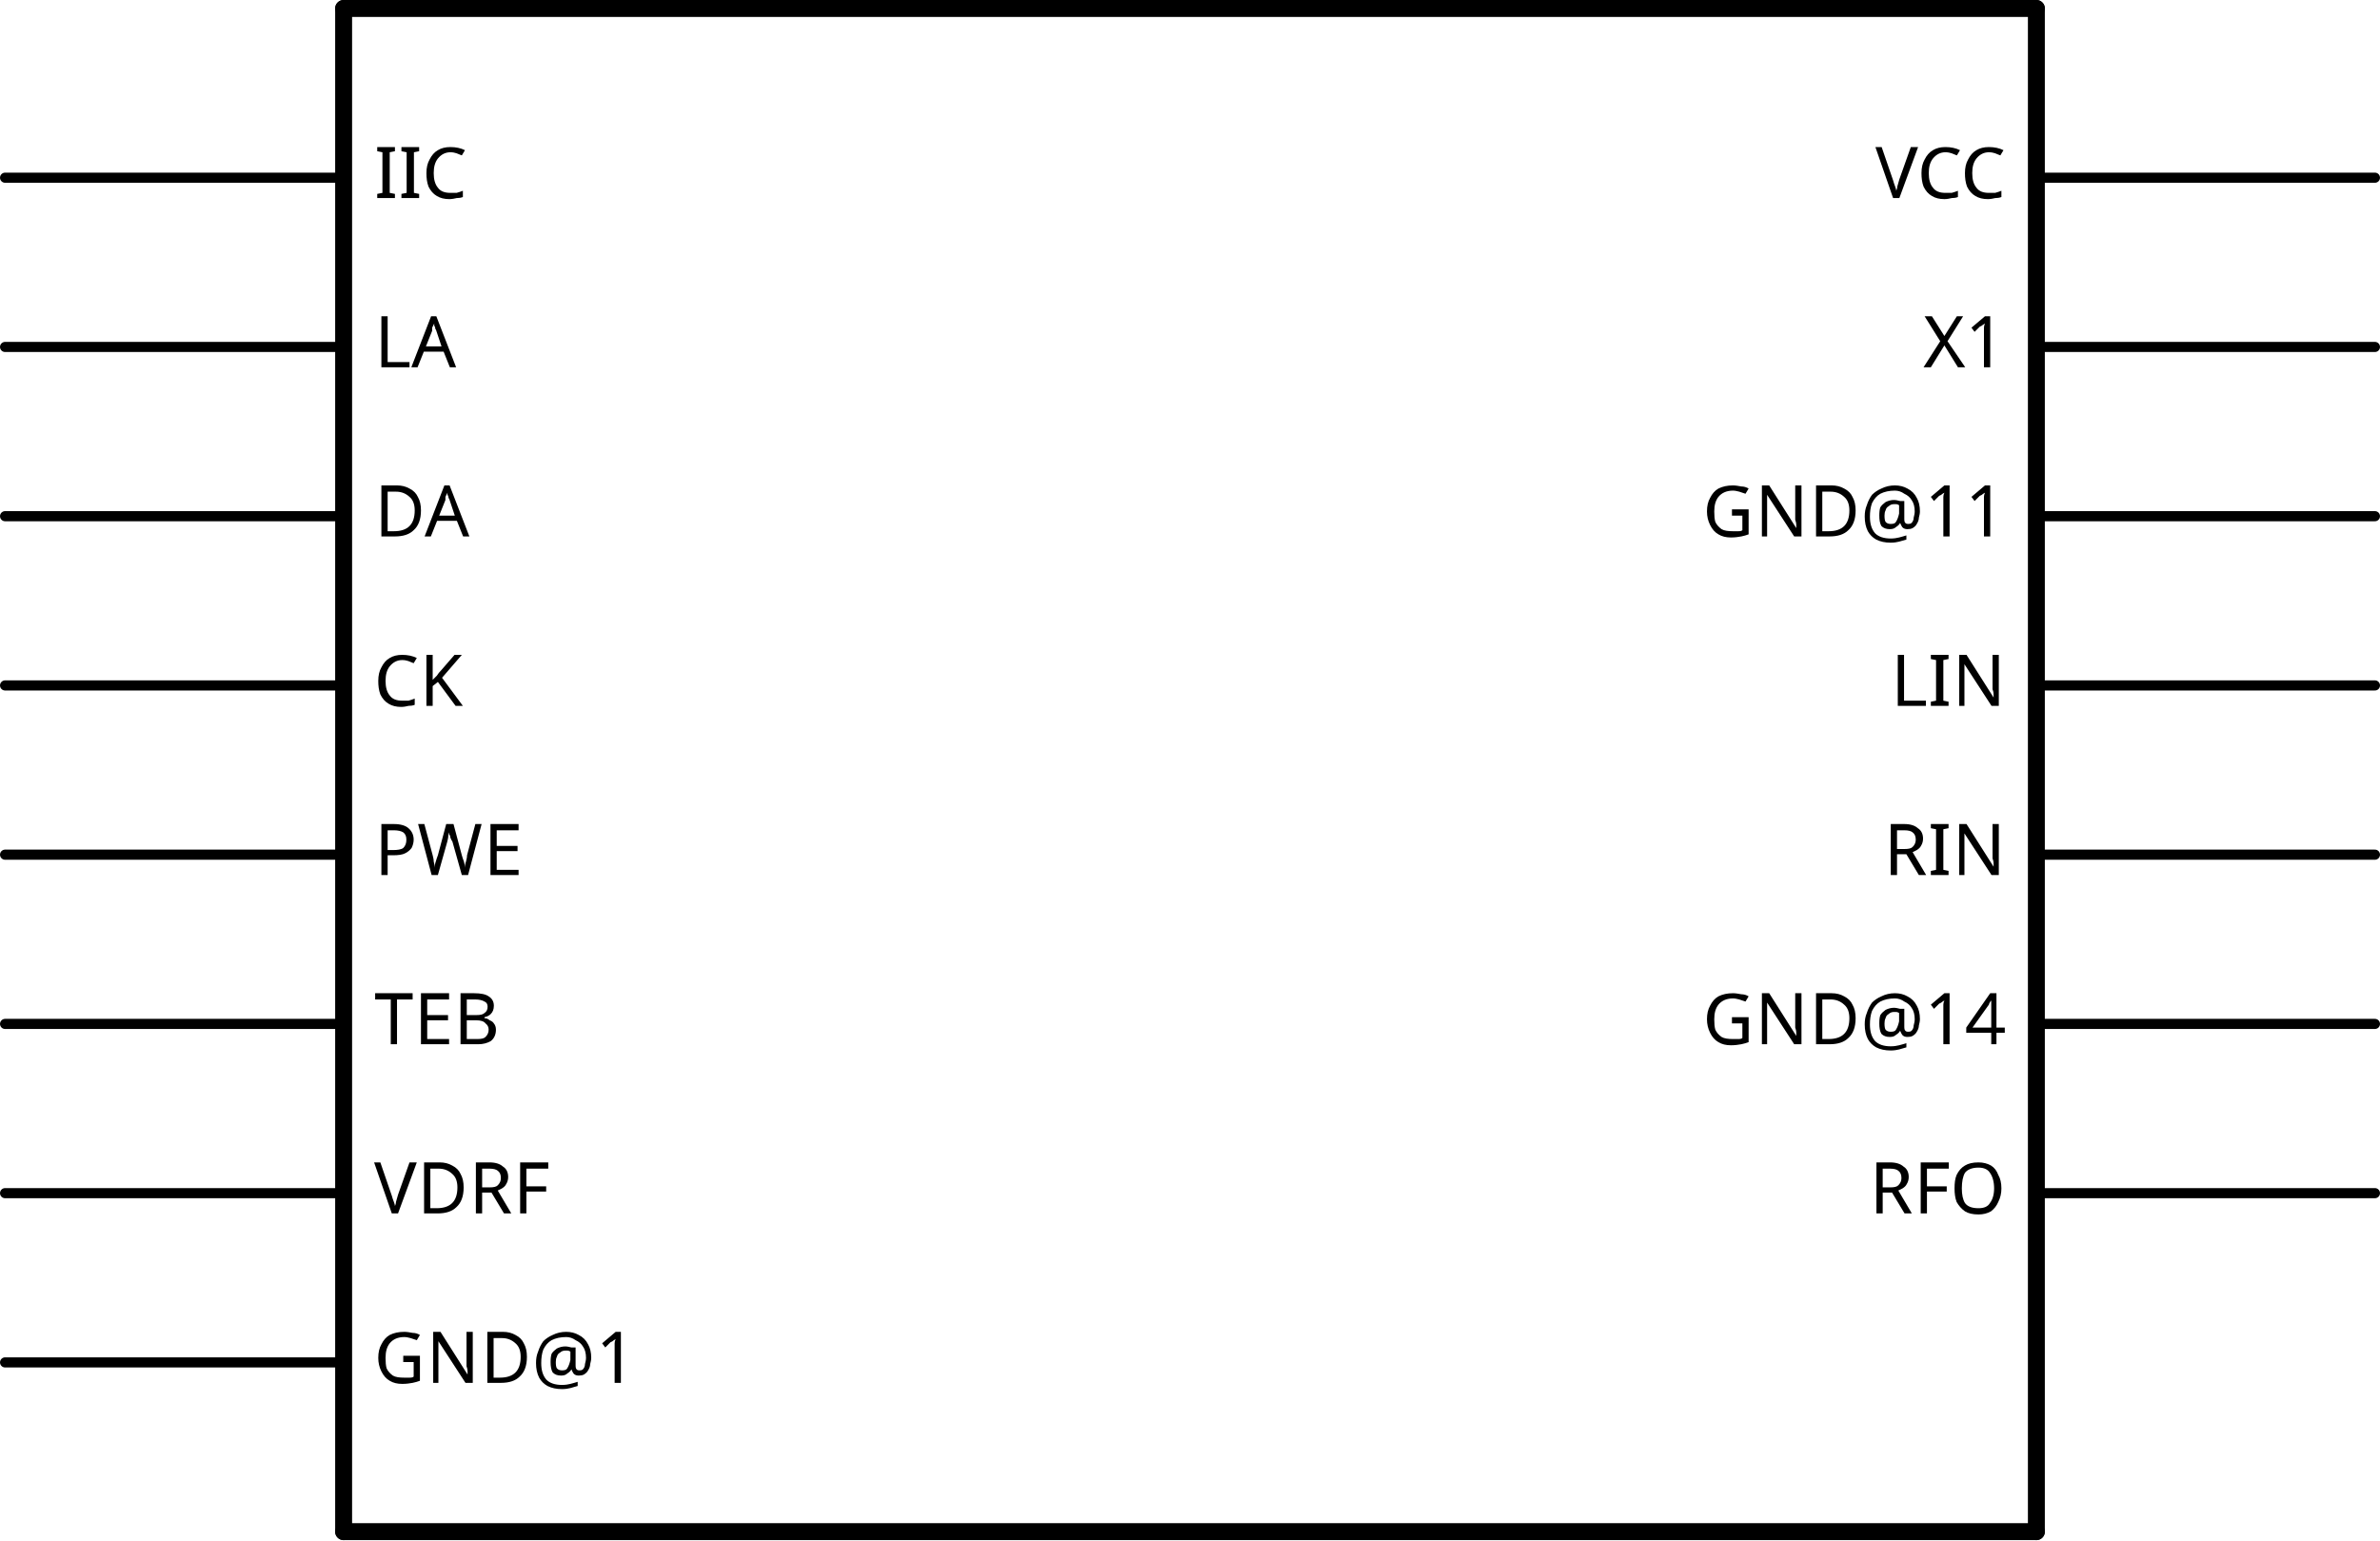
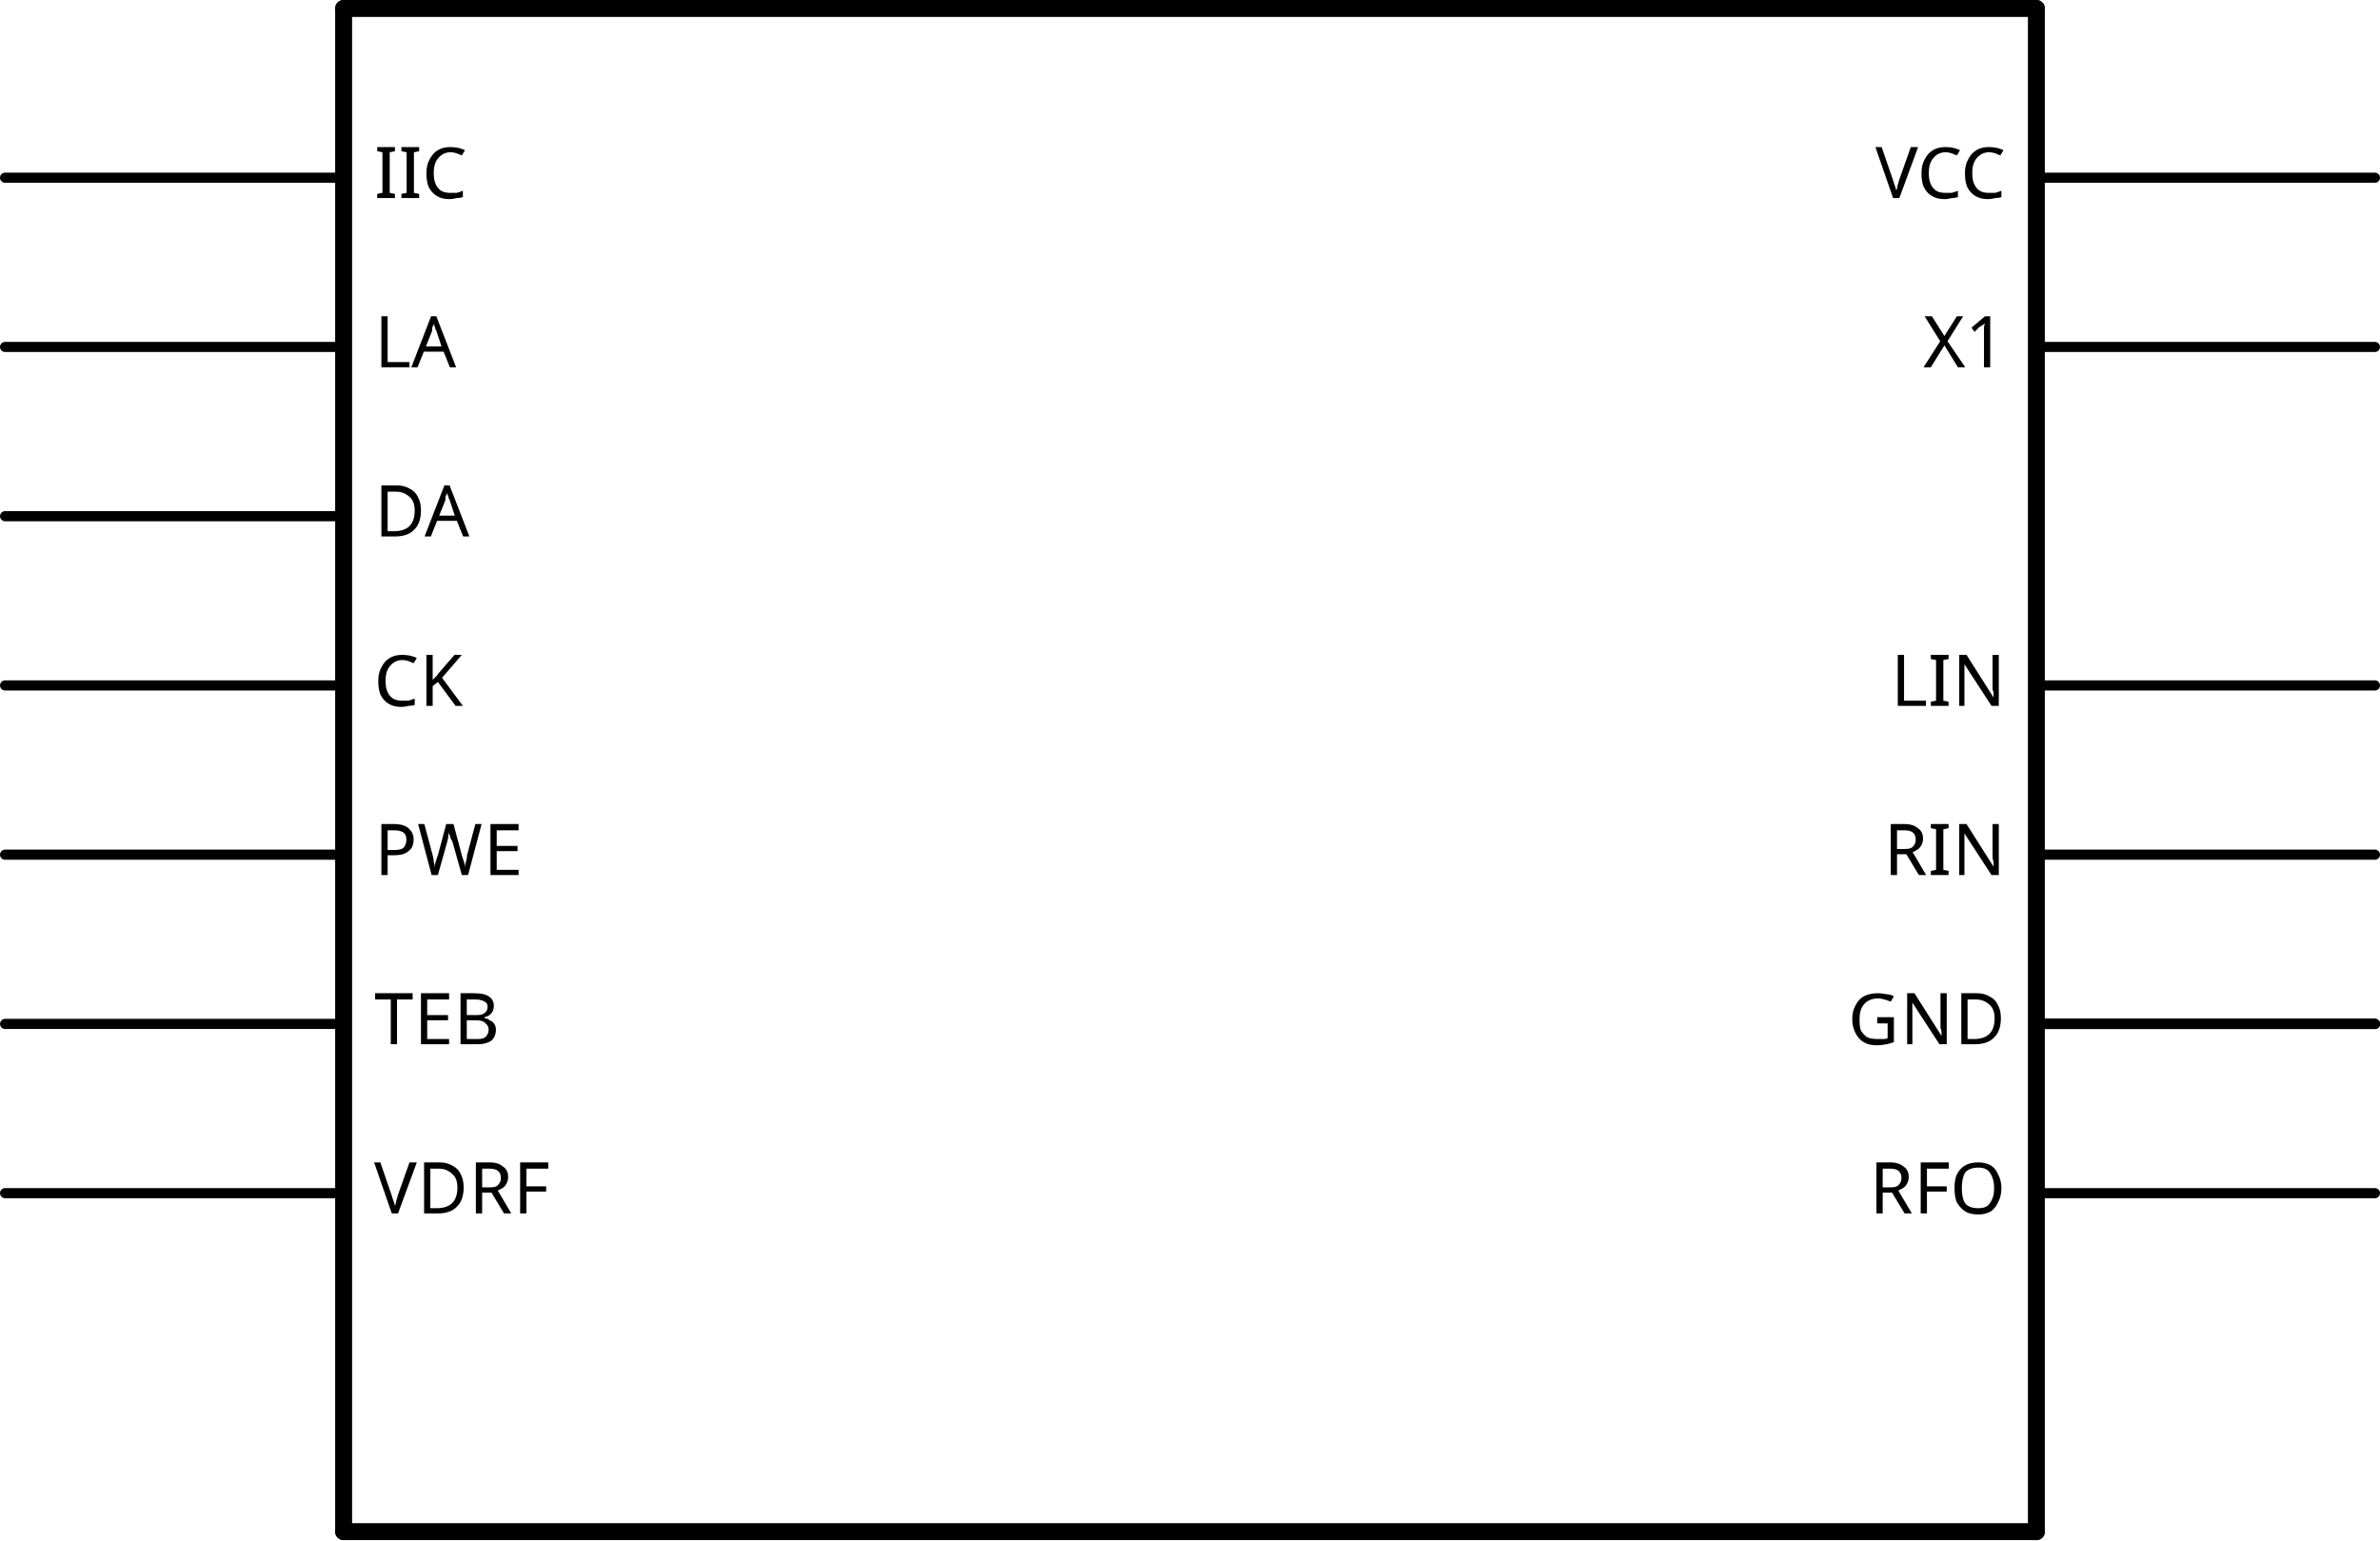
<svg xmlns="http://www.w3.org/2000/svg" version="1.2" baseProfile="tiny" x="0in" y="0in" width="1.406in" height="0.91in" viewBox="0 0 35.712 23.114">
  <g id="schematic">
    <line class="other" x1="5.156" y1="0.127" x2="30.556" y2="0.127" stroke="#000000" stroke-width="0.254" stroke-linecap="round" />
    <line class="other" x1="30.556" y1="0.127" x2="30.556" y2="22.987" stroke="#000000" stroke-width="0.254" stroke-linecap="round" />
    <line class="other" x1="30.556" y1="22.987" x2="5.156" y2="22.987" stroke="#000000" stroke-width="0.254" stroke-linecap="round" />
    <line class="other" x1="5.156" y1="22.987" x2="5.156" y2="0.127" stroke="#000000" stroke-width="0.254" stroke-linecap="round" />
    <line class="pin" id="connector9pin" connectorname="RFO" x1="35.636" y1="17.907" x2="30.556" y2="17.907" stroke="#000000" stroke-width="0.152" stroke-linecap="round" />
    <rect class="terminal" id="connector9terminal" x="35.636" y="17.907" width="0" height="0" stroke="none" stroke-width="0" fill="none" />
    <text class="text" font-family="OCRA" stroke="none" stroke-width="0" fill="#000000" font-size="1.067" x="30.099" y="18.212" text-anchor="end">RFO</text>
-     <line class="pin" id="connector4pin" connectorname="GND@14" x1="35.636" y1="15.367" x2="30.556" y2="15.367" stroke="#000000" stroke-width="0.152" stroke-linecap="round" />
+     <line class="pin" id="connector4pin" connectorname="GND" x1="35.636" y1="15.367" x2="30.556" y2="15.367" stroke="#000000" stroke-width="0.152" stroke-linecap="round" />
    <rect class="terminal" id="connector4terminal" x="35.636" y="15.367" width="0" height="0" stroke="none" stroke-width="0" fill="none" />
-     <text class="text" font-family="OCRA" stroke="none" stroke-width="0" fill="#000000" font-size="1.067" x="30.099" y="15.672" text-anchor="end">GND@14</text>
+     <text class="text" font-family="OCRA" stroke="none" stroke-width="0" fill="#000000" font-size="1.067" x="30.099" y="15.672" text-anchor="end">GND</text>
    <line class="pin" id="connector10pin" connectorname="RIN" x1="35.636" y1="12.827" x2="30.556" y2="12.827" stroke="#000000" stroke-width="0.152" stroke-linecap="round" />
    <rect class="terminal" id="connector10terminal" x="35.636" y="12.827" width="0" height="0" stroke="none" stroke-width="0" fill="none" />
    <text class="text" font-family="OCRA" stroke="none" stroke-width="0" fill="#000000" font-size="1.067" x="30.099" y="13.132" text-anchor="end">RIN</text>
    <line class="pin" id="connector7pin" connectorname="LIN" x1="35.636" y1="10.287" x2="30.556" y2="10.287" stroke="#000000" stroke-width="0.152" stroke-linecap="round" />
    <rect class="terminal" id="connector7terminal" x="35.636" y="10.287" width="0" height="0" stroke="none" stroke-width="0" fill="none" />
    <text class="text" font-family="OCRA" stroke="none" stroke-width="0" fill="#000000" font-size="1.067" x="30.099" y="10.592" text-anchor="end">LIN</text>
-     <line class="pin" id="connector3pin" connectorname="GND@11" x1="35.636" y1="7.747" x2="30.556" y2="7.747" stroke="#000000" stroke-width="0.152" stroke-linecap="round" />
-     <rect class="terminal" id="connector3terminal" x="35.636" y="7.747" width="0" height="0" stroke="none" stroke-width="0" fill="none" />
-     <text class="text" font-family="OCRA" stroke="none" stroke-width="0" fill="#000000" font-size="1.067" x="30.099" y="8.052" text-anchor="end">GND@11</text>
+     <line class="pin" id="connector3pin" connectorname="GND" x1="35.636" y1="15.367" x2="30.556" y2="15.367" stroke="#000000" stroke-width="0.152" stroke-linecap="round" />
+     <rect class="terminal" id="connector3terminal" x="35.636" y="15.367" width="0" height="0" stroke="none" stroke-width="0" fill="none" />
    <line class="pin" id="connector14pin" connectorname="X1" x1="35.636" y1="5.207" x2="30.556" y2="5.207" stroke="#000000" stroke-width="0.152" stroke-linecap="round" />
    <rect class="terminal" id="connector14terminal" x="35.636" y="5.207" width="0" height="0" stroke="none" stroke-width="0" fill="none" />
    <text class="text" font-family="OCRA" stroke="none" stroke-width="0" fill="#000000" font-size="1.067" x="30.099" y="5.512" text-anchor="end">X1</text>
    <line class="pin" id="connector12pin" connectorname="VCC" x1="35.636" y1="2.667" x2="30.556" y2="2.667" stroke="#000000" stroke-width="0.152" stroke-linecap="round" />
    <rect class="terminal" id="connector12terminal" x="35.636" y="2.667" width="0" height="0" stroke="none" stroke-width="0" fill="none" />
    <text class="text" font-family="OCRA" stroke="none" stroke-width="0" fill="#000000" font-size="1.067" x="30.099" y="2.972" text-anchor="end">VCC</text>
-     <line class="pin" id="connector2pin" connectorname="GND@1" x1="0.076" y1="20.447" x2="5.156" y2="20.447" stroke="#000000" stroke-width="0.152" stroke-linecap="round" />
-     <rect class="terminal" id="connector2terminal" x="0.076" y="20.447" width="0" height="0" stroke="none" stroke-width="0" fill="none" />
-     <text class="text" font-family="OCRA" stroke="none" stroke-width="0" fill="#000000" font-size="1.067" x="5.613" y="20.752" text-anchor="start">GND@1</text>
+     <line class="pin" id="connector2pin" connectorname="GND" x1="35.636" y1="15.367" x2="30.556" y2="15.367" stroke="#000000" stroke-width="0.152" stroke-linecap="round" />
+     <rect class="terminal" id="connector2terminal" x="35.636" y="15.367" width="0" height="0" stroke="none" stroke-width="0" fill="none" />
    <line class="pin" id="connector13pin" connectorname="VDRF" x1="0.076" y1="17.907" x2="5.156" y2="17.907" stroke="#000000" stroke-width="0.152" stroke-linecap="round" />
    <rect class="terminal" id="connector13terminal" x="0.076" y="17.907" width="0" height="0" stroke="none" stroke-width="0" fill="none" />
    <text class="text" font-family="OCRA" stroke="none" stroke-width="0" fill="#000000" font-size="1.067" x="5.613" y="18.212" text-anchor="start">VDRF</text>
    <line class="pin" id="connector11pin" connectorname="TEB" x1="0.076" y1="15.367" x2="5.156" y2="15.367" stroke="#000000" stroke-width="0.152" stroke-linecap="round" />
    <rect class="terminal" id="connector11terminal" x="0.076" y="15.367" width="0" height="0" stroke="none" stroke-width="0" fill="none" />
    <text class="text" font-family="OCRA" stroke="none" stroke-width="0" fill="#000000" font-size="1.067" x="5.613" y="15.672" text-anchor="start">TEB</text>
    <line class="pin" id="connector8pin" connectorname="PWE" x1="0.076" y1="12.827" x2="5.156" y2="12.827" stroke="#000000" stroke-width="0.152" stroke-linecap="round" />
    <rect class="terminal" id="connector8terminal" x="0.076" y="12.827" width="0" height="0" stroke="none" stroke-width="0" fill="none" />
    <text class="text" font-family="OCRA" stroke="none" stroke-width="0" fill="#000000" font-size="1.067" x="5.613" y="13.132" text-anchor="start">PWE</text>
    <line class="pin" id="connector0pin" connectorname="CK" x1="0.076" y1="10.287" x2="5.156" y2="10.287" stroke="#000000" stroke-width="0.152" stroke-linecap="round" />
    <rect class="terminal" id="connector0terminal" x="0.076" y="10.287" width="0" height="0" stroke="none" stroke-width="0" fill="none" />
    <text class="text" font-family="OCRA" stroke="none" stroke-width="0" fill="#000000" font-size="1.067" x="5.613" y="10.592" text-anchor="start">CK</text>
    <line class="pin" id="connector1pin" connectorname="DA" x1="0.076" y1="7.747" x2="5.156" y2="7.747" stroke="#000000" stroke-width="0.152" stroke-linecap="round" />
    <rect class="terminal" id="connector1terminal" x="0.076" y="7.747" width="0" height="0" stroke="none" stroke-width="0" fill="none" />
    <text class="text" font-family="OCRA" stroke="none" stroke-width="0" fill="#000000" font-size="1.067" x="5.613" y="8.052" text-anchor="start">DA</text>
    <line class="pin" id="connector6pin" connectorname="LA" x1="0.076" y1="5.207" x2="5.156" y2="5.207" stroke="#000000" stroke-width="0.152" stroke-linecap="round" />
    <rect class="terminal" id="connector6terminal" x="0.076" y="5.207" width="0" height="0" stroke="none" stroke-width="0" fill="none" />
    <text class="text" font-family="OCRA" stroke="none" stroke-width="0" fill="#000000" font-size="1.067" x="5.613" y="5.512" text-anchor="start">LA</text>
    <line class="pin" id="connector5pin" connectorname="IIC" x1="0.076" y1="2.667" x2="5.156" y2="2.667" stroke="#000000" stroke-width="0.152" stroke-linecap="round" />
    <rect class="terminal" id="connector5terminal" x="0.076" y="2.667" width="0" height="0" stroke="none" stroke-width="0" fill="none" />
    <text class="text" font-family="OCRA" stroke="none" stroke-width="0" fill="#000000" font-size="1.067" x="5.613" y="2.972" text-anchor="start">IIC</text>
  </g>
</svg>
